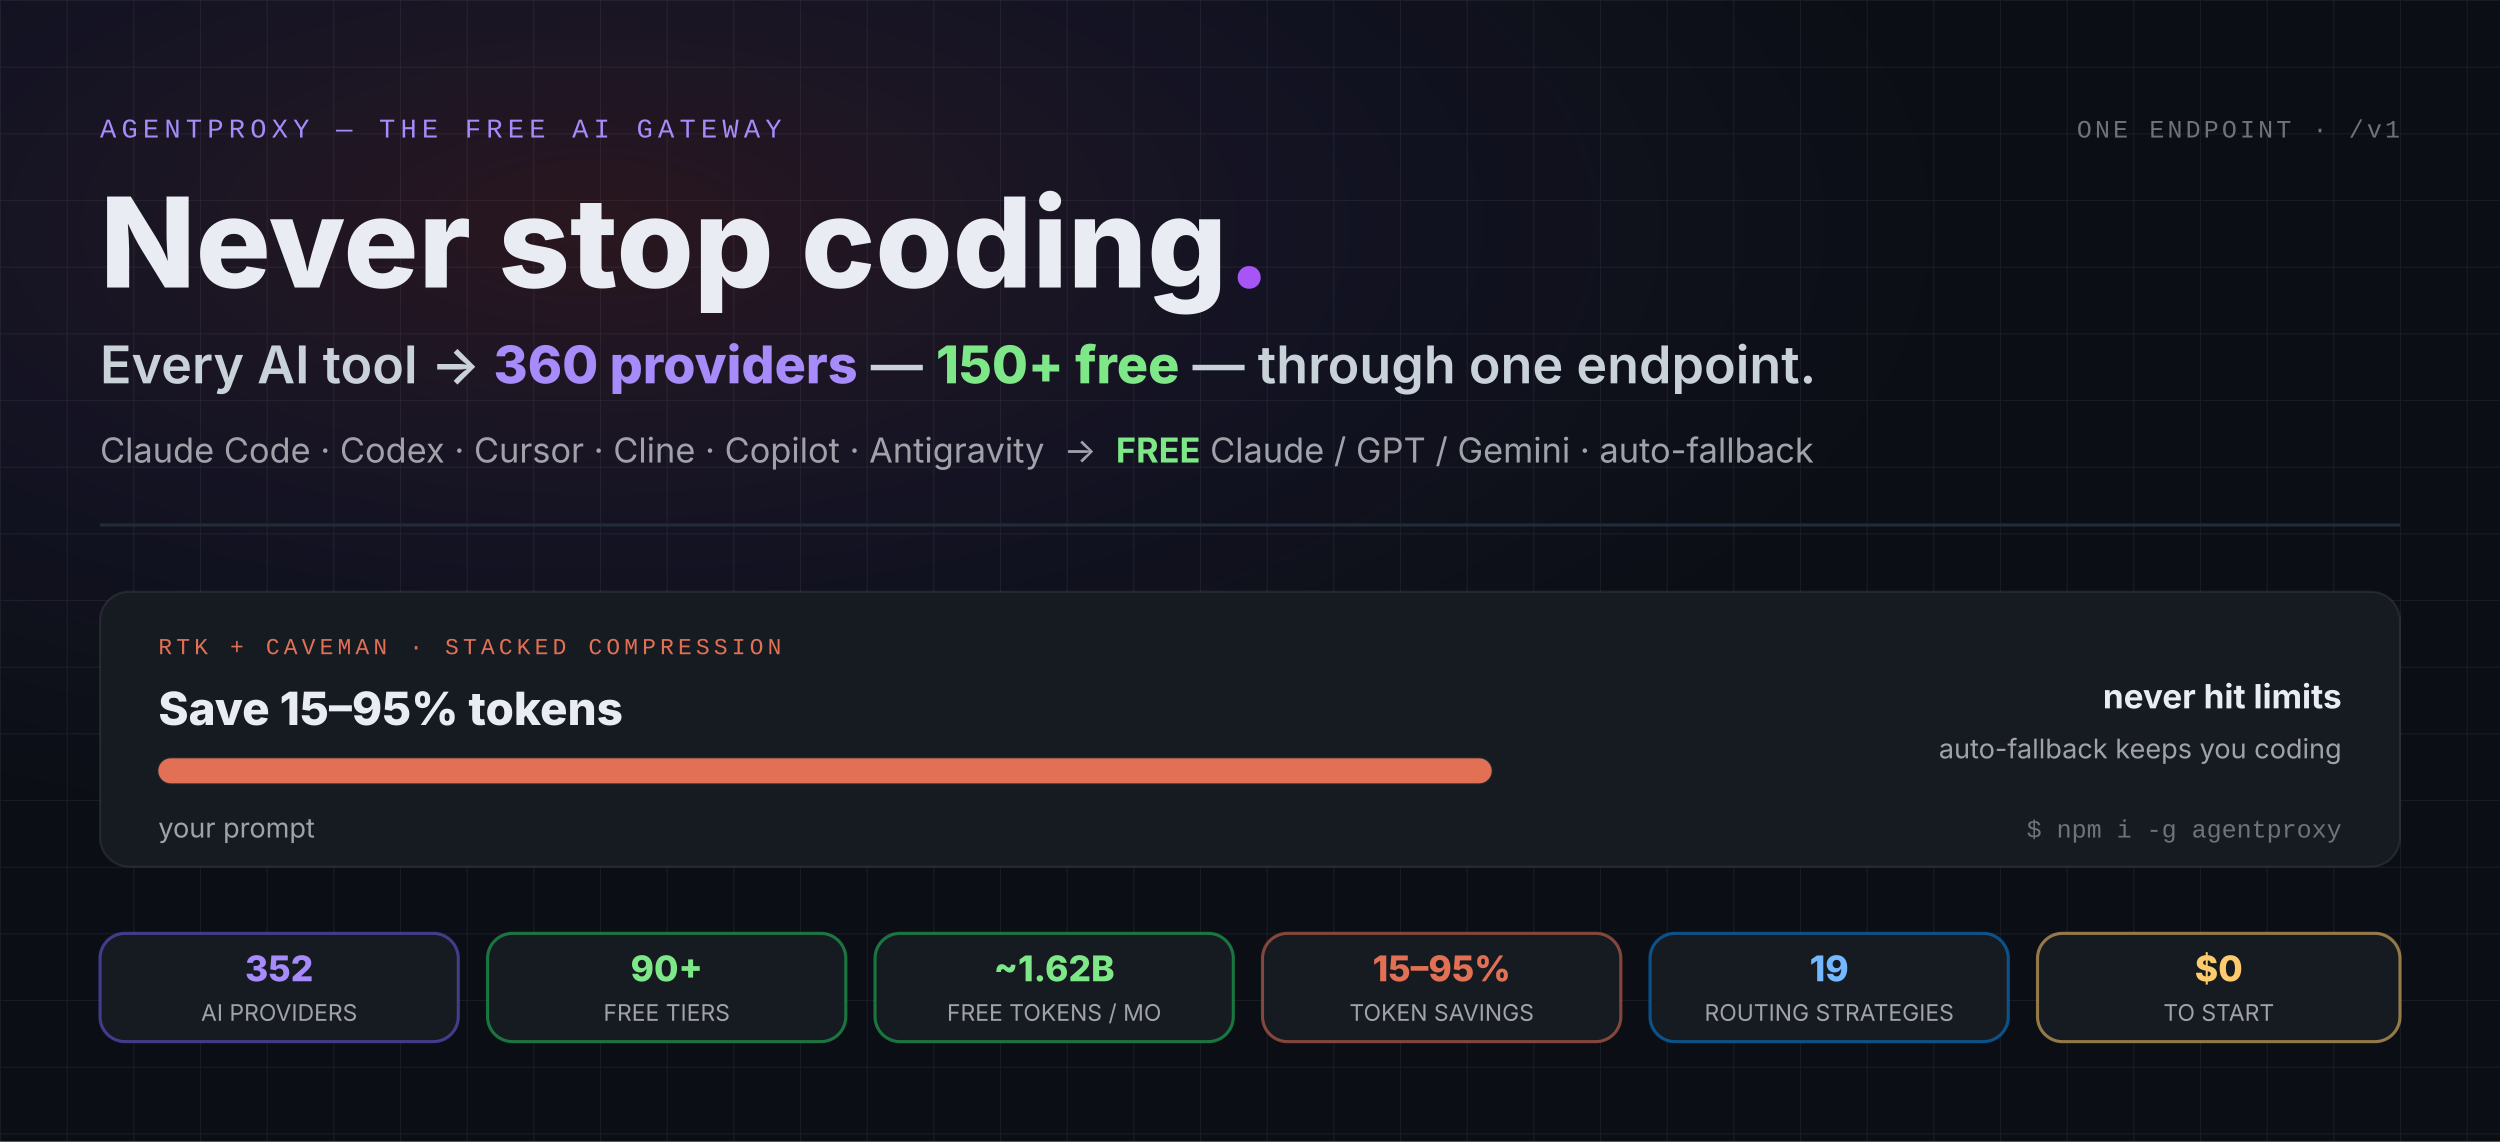
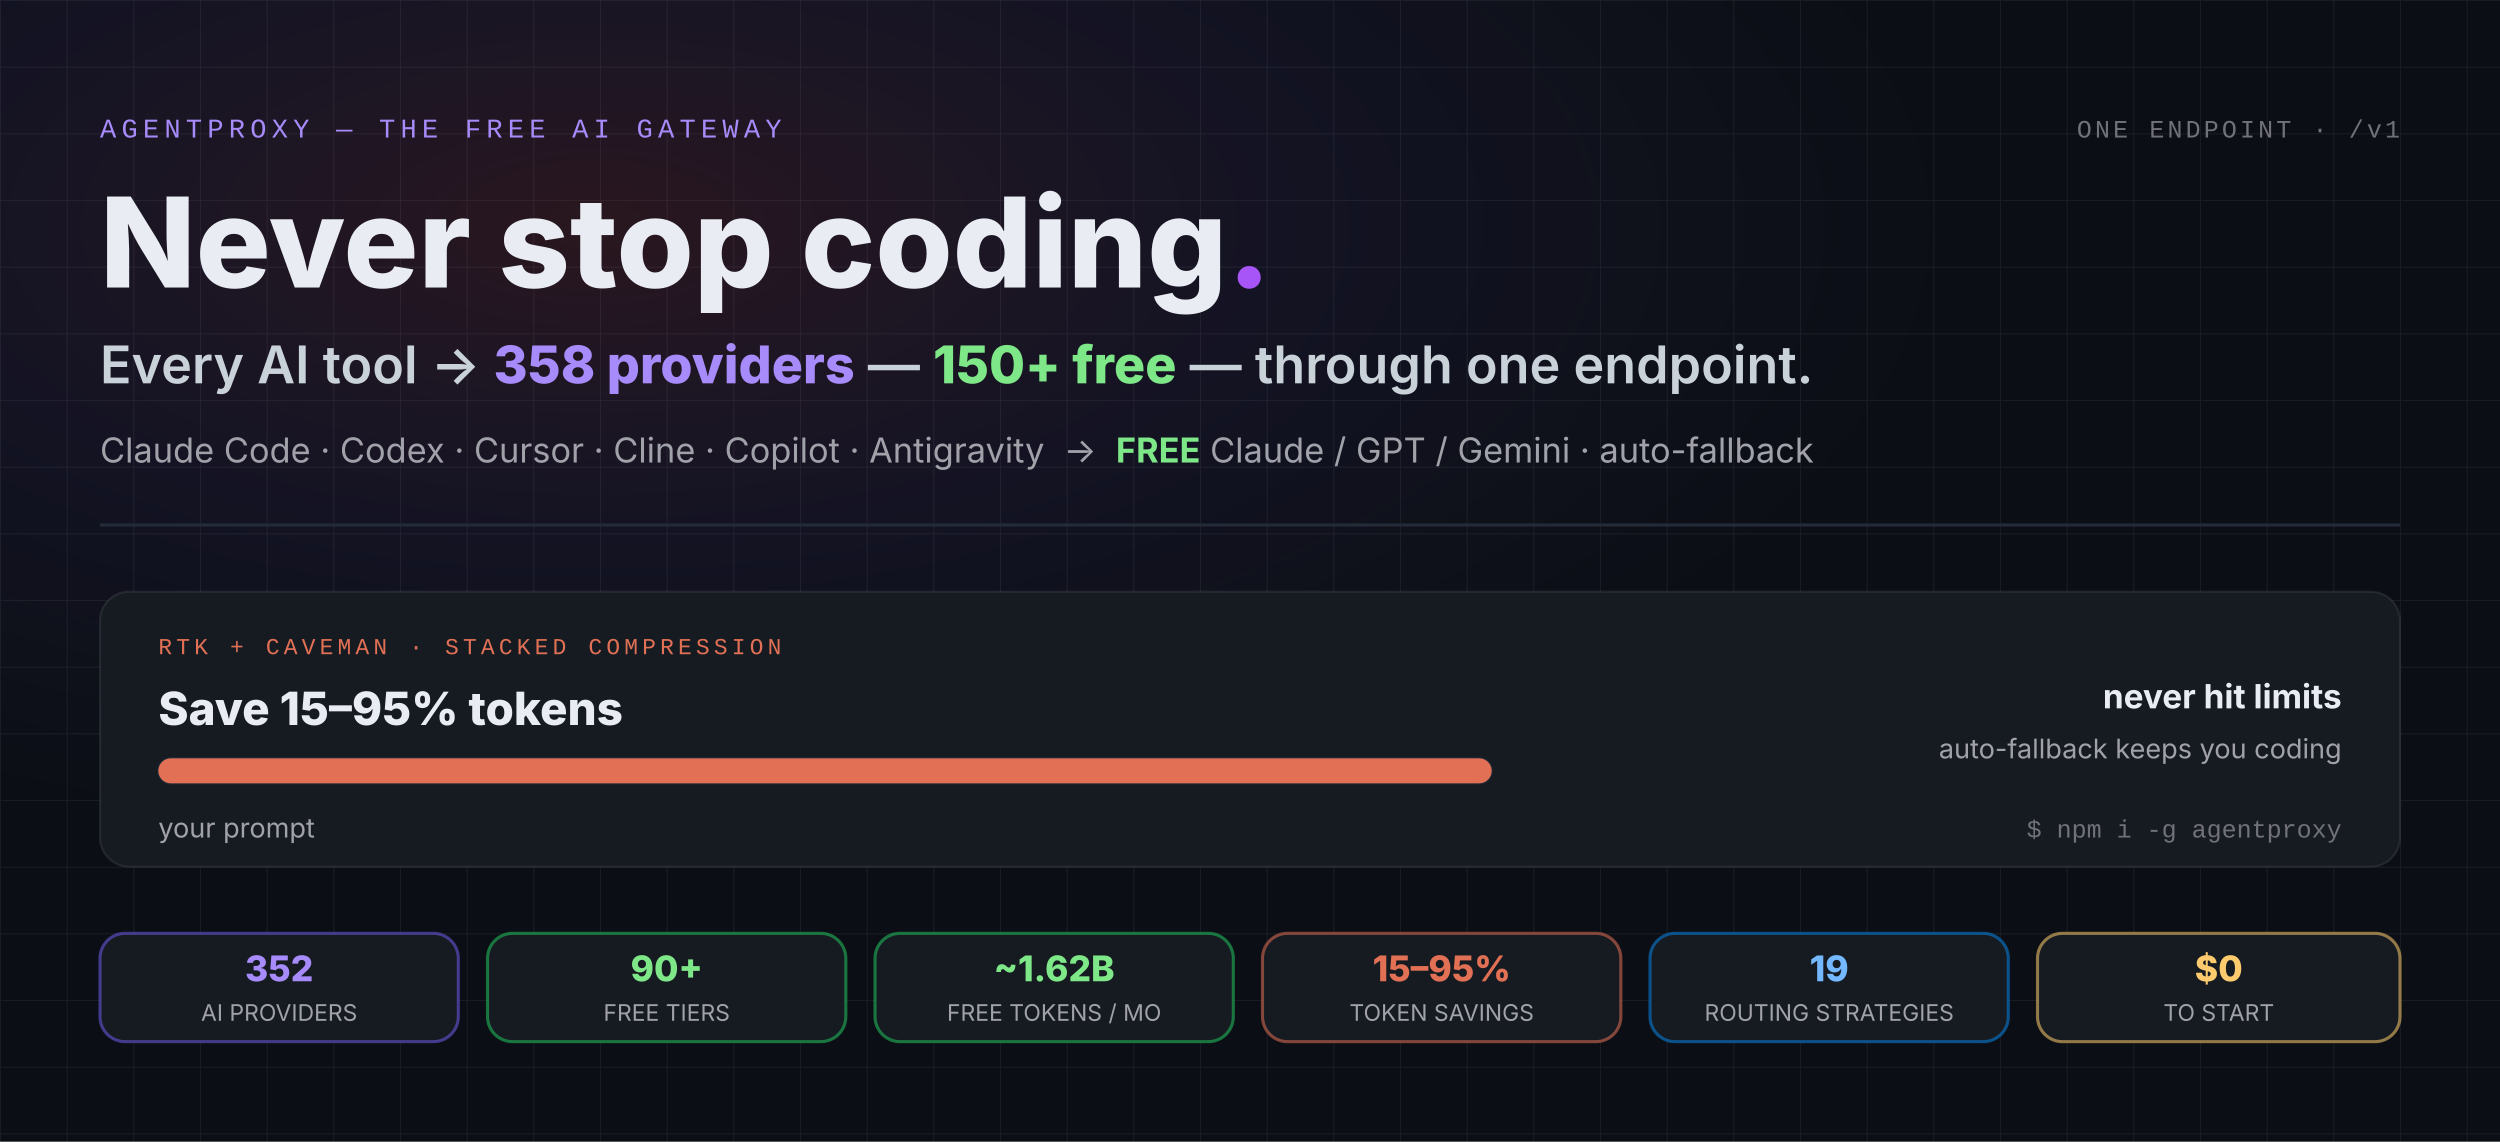
- <svg xmlns="http://www.w3.org/2000/svg" viewBox="0 0 1200 548" role="img" aria-label="AgentProxy hero: Never stop coding. Every AI tool to 360 providers — 150+ free — through one endpoint. Claude Code, Codex, Cursor, Cline, Copilot and Antigravity into free Claude, GPT and Gemini with auto-fallback. RTK + Caveman stacked compression saves 15 to 95 percent of tokens — about 89 percent average on tool-heavy sessions — so you never hit limits. Stats: 360 AI providers, 150+ free tiers, about 1.47B free tokens per month, 15 to 95 percent token savings, 20 routing strategies, zero dollars to start.">
+ <svg xmlns="http://www.w3.org/2000/svg" viewBox="0 0 1200 548" role="img" aria-label="AgentProxy hero: Never stop coding. Every AI tool to 358 providers — 150+ free — through one endpoint. Claude Code, Codex, Cursor, Cline, Copilot and Antigravity into free Claude, GPT and Gemini with auto-fallback. RTK + Caveman stacked compression saves 15 to 95 percent of tokens — about 89 percent average on tool-heavy sessions — so you never hit limits. Stats: 358 AI providers, 150+ free tiers, about 1.47B free tokens per month, 15 to 95 percent token savings, 20 routing strategies, zero dollars to start.">
  <defs>
    <pattern id="gridPaperH" width="32" height="32" patternUnits="userSpaceOnUse">
      <path d="M 32 0 L 0 0 0 32" fill="none" stroke="#ffffff" stroke-opacity="0.06" stroke-width="1" />
    </pattern>
    <radialGradient id="bgGlowH" cx="24%" cy="20%" r="55%">
      <stop offset="0%" stop-color="#e54d5e" stop-opacity="0.14" />
      <stop offset="55%" stop-color="#8b5cf6" stop-opacity="0.06" />
      <stop offset="100%" stop-color="#6366f1" stop-opacity="0" />
    </radialGradient>
    <linearGradient id="gradBrandH" x1="0" y1="0" x2="1" y2="1">
      <stop offset="0%" stop-color="#e54d5e" />
      <stop offset="100%" stop-color="#a855f7" />
    </linearGradient>
    <path id="dividerPathH" d="M 48,252 L 1152,252" />
  </defs>
  <rect width="1200" height="548" fill="#0b0e14" />
  <rect width="1200" height="548" fill="url(#gridPaperH)" />
  <rect width="1200" height="548" fill="url(#bgGlowH)" />
  <text x="48" y="66" font-family="Consolas, 'Courier New', monospace" font-size="13" letter-spacing="2.5" fill="#a78bfa">AGENTPROXY — THE FREE AI GATEWAY</text>
  <text x="1152" y="66" text-anchor="end" font-family="Consolas, 'Courier New', monospace" font-size="12" letter-spacing="1.5" fill="#71717a">ONE ENDPOINT · /v1</text>
  <text x="48" y="138" font-family="Inter, 'Segoe UI', Arial, Helvetica, system-ui, sans-serif" font-size="60" font-weight="800" fill="#e9edf3">Never stop coding<tspan fill="#a855f7">.</tspan>
  </text>
-   <text x="48" y="184" font-family="Inter, 'Segoe UI', Arial, Helvetica, system-ui, sans-serif" font-size="25" font-weight="600" fill="#c9d1d9">Every AI tool → <tspan fill="#a78bfa" font-weight="800">360 providers</tspan> — <tspan fill="#7ee787" font-weight="800">150+ free</tspan> — through one endpoint.</text>
+   <text x="48" y="184" font-family="Inter, 'Segoe UI', Arial, Helvetica, system-ui, sans-serif" font-size="25" font-weight="600" fill="#c9d1d9">Every AI tool → <tspan fill="#a78bfa" font-weight="800">358 providers</tspan> — <tspan fill="#7ee787" font-weight="800">150+ free</tspan> — through one endpoint.</text>
  <text x="48" y="222" font-family="Inter, 'Segoe UI', Arial, Helvetica, system-ui, sans-serif" font-size="16.5" fill="#a1a1aa">Claude Code · Codex · Cursor · Cline · Copilot · Antigravity  →  <tspan fill="#7ee787" font-weight="700">FREE</tspan> Claude / GPT / Gemini · auto-fallback</text>
  <line x1="48" y1="252" x2="1152" y2="252" stroke="#232b38" stroke-width="1.5" />
  <circle r="4" fill="url(#gradBrandH)" opacity="0">
    <animateMotion dur="6s" repeatCount="indefinite" keyPoints="0;1" keyTimes="0;1" calcMode="linear">
      <mpath href="#dividerPathH" />
    </animateMotion>
    <animate attributeName="opacity" values="0;0.9;0.9;0" keyTimes="0;0.08;0.6;0.75" dur="6s" repeatCount="indefinite" />
  </circle>
  <g>
    <rect x="48" y="284" width="1104" height="132" rx="14" fill="#161b22" stroke="#ffffff" stroke-opacity="0.08" stroke-width="1" />
    <text x="76" y="314" font-family="Consolas, 'Courier New', monospace" font-size="11" letter-spacing="2" fill="#e17055">RTK + CAVEMAN · STACKED COMPRESSION</text>
    <text x="76" y="348" font-family="Inter, 'Segoe UI', Arial, Helvetica, system-ui, sans-serif" font-size="22" font-weight="800" fill="#e9edf3">Save 15–95% tokens</text>
    <rect x="76" y="364" width="640" height="12" rx="6" fill="#0b0e14" stroke="#232b38" stroke-width="1" />
    <rect x="76" y="364" width="640" height="12" rx="6" fill="#e17055">
      <animate attributeName="width" values="640;640;70;70;640" keyTimes="0;0.12;0.5;0.88;1" dur="8s" repeatCount="indefinite" calcMode="spline" keySplines="0.4 0 0.2 1;0.4 0 0.2 1;0.4 0 0.2 1;0.4 0 0.2 1" />
    </rect>
    <text x="76" y="402" font-family="Inter, 'Segoe UI', Arial, Helvetica, system-ui, sans-serif" font-size="13" fill="#a1a1aa">your prompt
      <animate attributeName="opacity" values="1;1;0;0;1" keyTimes="0;0.12;0.35;0.88;1" dur="8s" repeatCount="indefinite" calcMode="discrete" />
    </text>
    <text x="76" y="402" font-family="Inter, 'Segoe UI', Arial, Helvetica, system-ui, sans-serif" font-size="13" font-weight="700" fill="#e17055" opacity="0">−89% avg on tool-heavy sessions
      <animate attributeName="opacity" values="0;0;1;1;0" keyTimes="0;0.35;0.36;0.88;1" dur="8s" repeatCount="indefinite" calcMode="discrete" />
    </text>
    <text x="1124" y="340" text-anchor="end" font-family="Inter, 'Segoe UI', Arial, Helvetica, system-ui, sans-serif" font-size="16" font-weight="700" fill="#e9edf3">never hit limits</text>
    <text x="1124" y="364" text-anchor="end" font-family="Inter, 'Segoe UI', Arial, Helvetica, system-ui, sans-serif" font-size="13" fill="#a1a1aa">auto-fallback keeps you coding</text>
    <text x="1124" y="402" text-anchor="end" font-family="Consolas, 'Courier New', monospace" font-size="12" fill="#71717a">$ npm i -g agentproxy</text>
  </g>
  <g font-family="Inter, 'Segoe UI', Arial, Helvetica, system-ui, sans-serif" text-anchor="middle">
    <rect x="48" y="448" width="172" height="52" rx="12" fill="#161b22" stroke="#6c5ce7" stroke-opacity="0.55" stroke-width="1.5" />
    <text x="134" y="471" font-size="17" font-weight="800" fill="#a78bfa">352</text>
    <text x="134" y="490" font-size="11" fill="#a1a1aa">AI PROVIDERS</text>
    <rect x="234" y="448" width="172" height="52" rx="12" fill="#161b22" stroke="#22c55e" stroke-opacity="0.55" stroke-width="1.5" />
    <text x="320" y="471" font-size="17" font-weight="800" fill="#7ee787">90+</text>
    <text x="320" y="490" font-size="11" fill="#a1a1aa">FREE TIERS</text>
    <rect x="420" y="448" width="172" height="52" rx="12" fill="#161b22" stroke="#22c55e" stroke-opacity="0.55" stroke-width="1.5" />
    <text x="506" y="471" font-size="17" font-weight="800" fill="#7ee787">~1.62B</text>
    <text x="506" y="490" font-size="11" fill="#a1a1aa">FREE TOKENS / MO</text>
    <rect x="606" y="448" width="172" height="52" rx="12" fill="#161b22" stroke="#e17055" stroke-opacity="0.55" stroke-width="1.5" />
    <text x="692" y="471" font-size="17" font-weight="800" fill="#e17055">15–95%</text>
    <text x="692" y="490" font-size="11" fill="#a1a1aa">TOKEN SAVINGS</text>
    <rect x="792" y="448" width="172" height="52" rx="12" fill="#161b22" stroke="#0984e3" stroke-opacity="0.55" stroke-width="1.5" />
    <text x="878" y="471" font-size="17" font-weight="800" fill="#74b9ff">19</text>
    <text x="878" y="490" font-size="11" fill="#a1a1aa">ROUTING STRATEGIES</text>
    <rect x="978" y="448" width="174" height="52" rx="12" fill="#161b22" stroke="#fdcb6e" stroke-opacity="0.55" stroke-width="1.5" />
    <text x="1065" y="471" font-size="17" font-weight="800" fill="#fdcb6e">$0</text>
    <text x="1065" y="490" font-size="11" fill="#a1a1aa">TO START</text>
  </g>
</svg>
